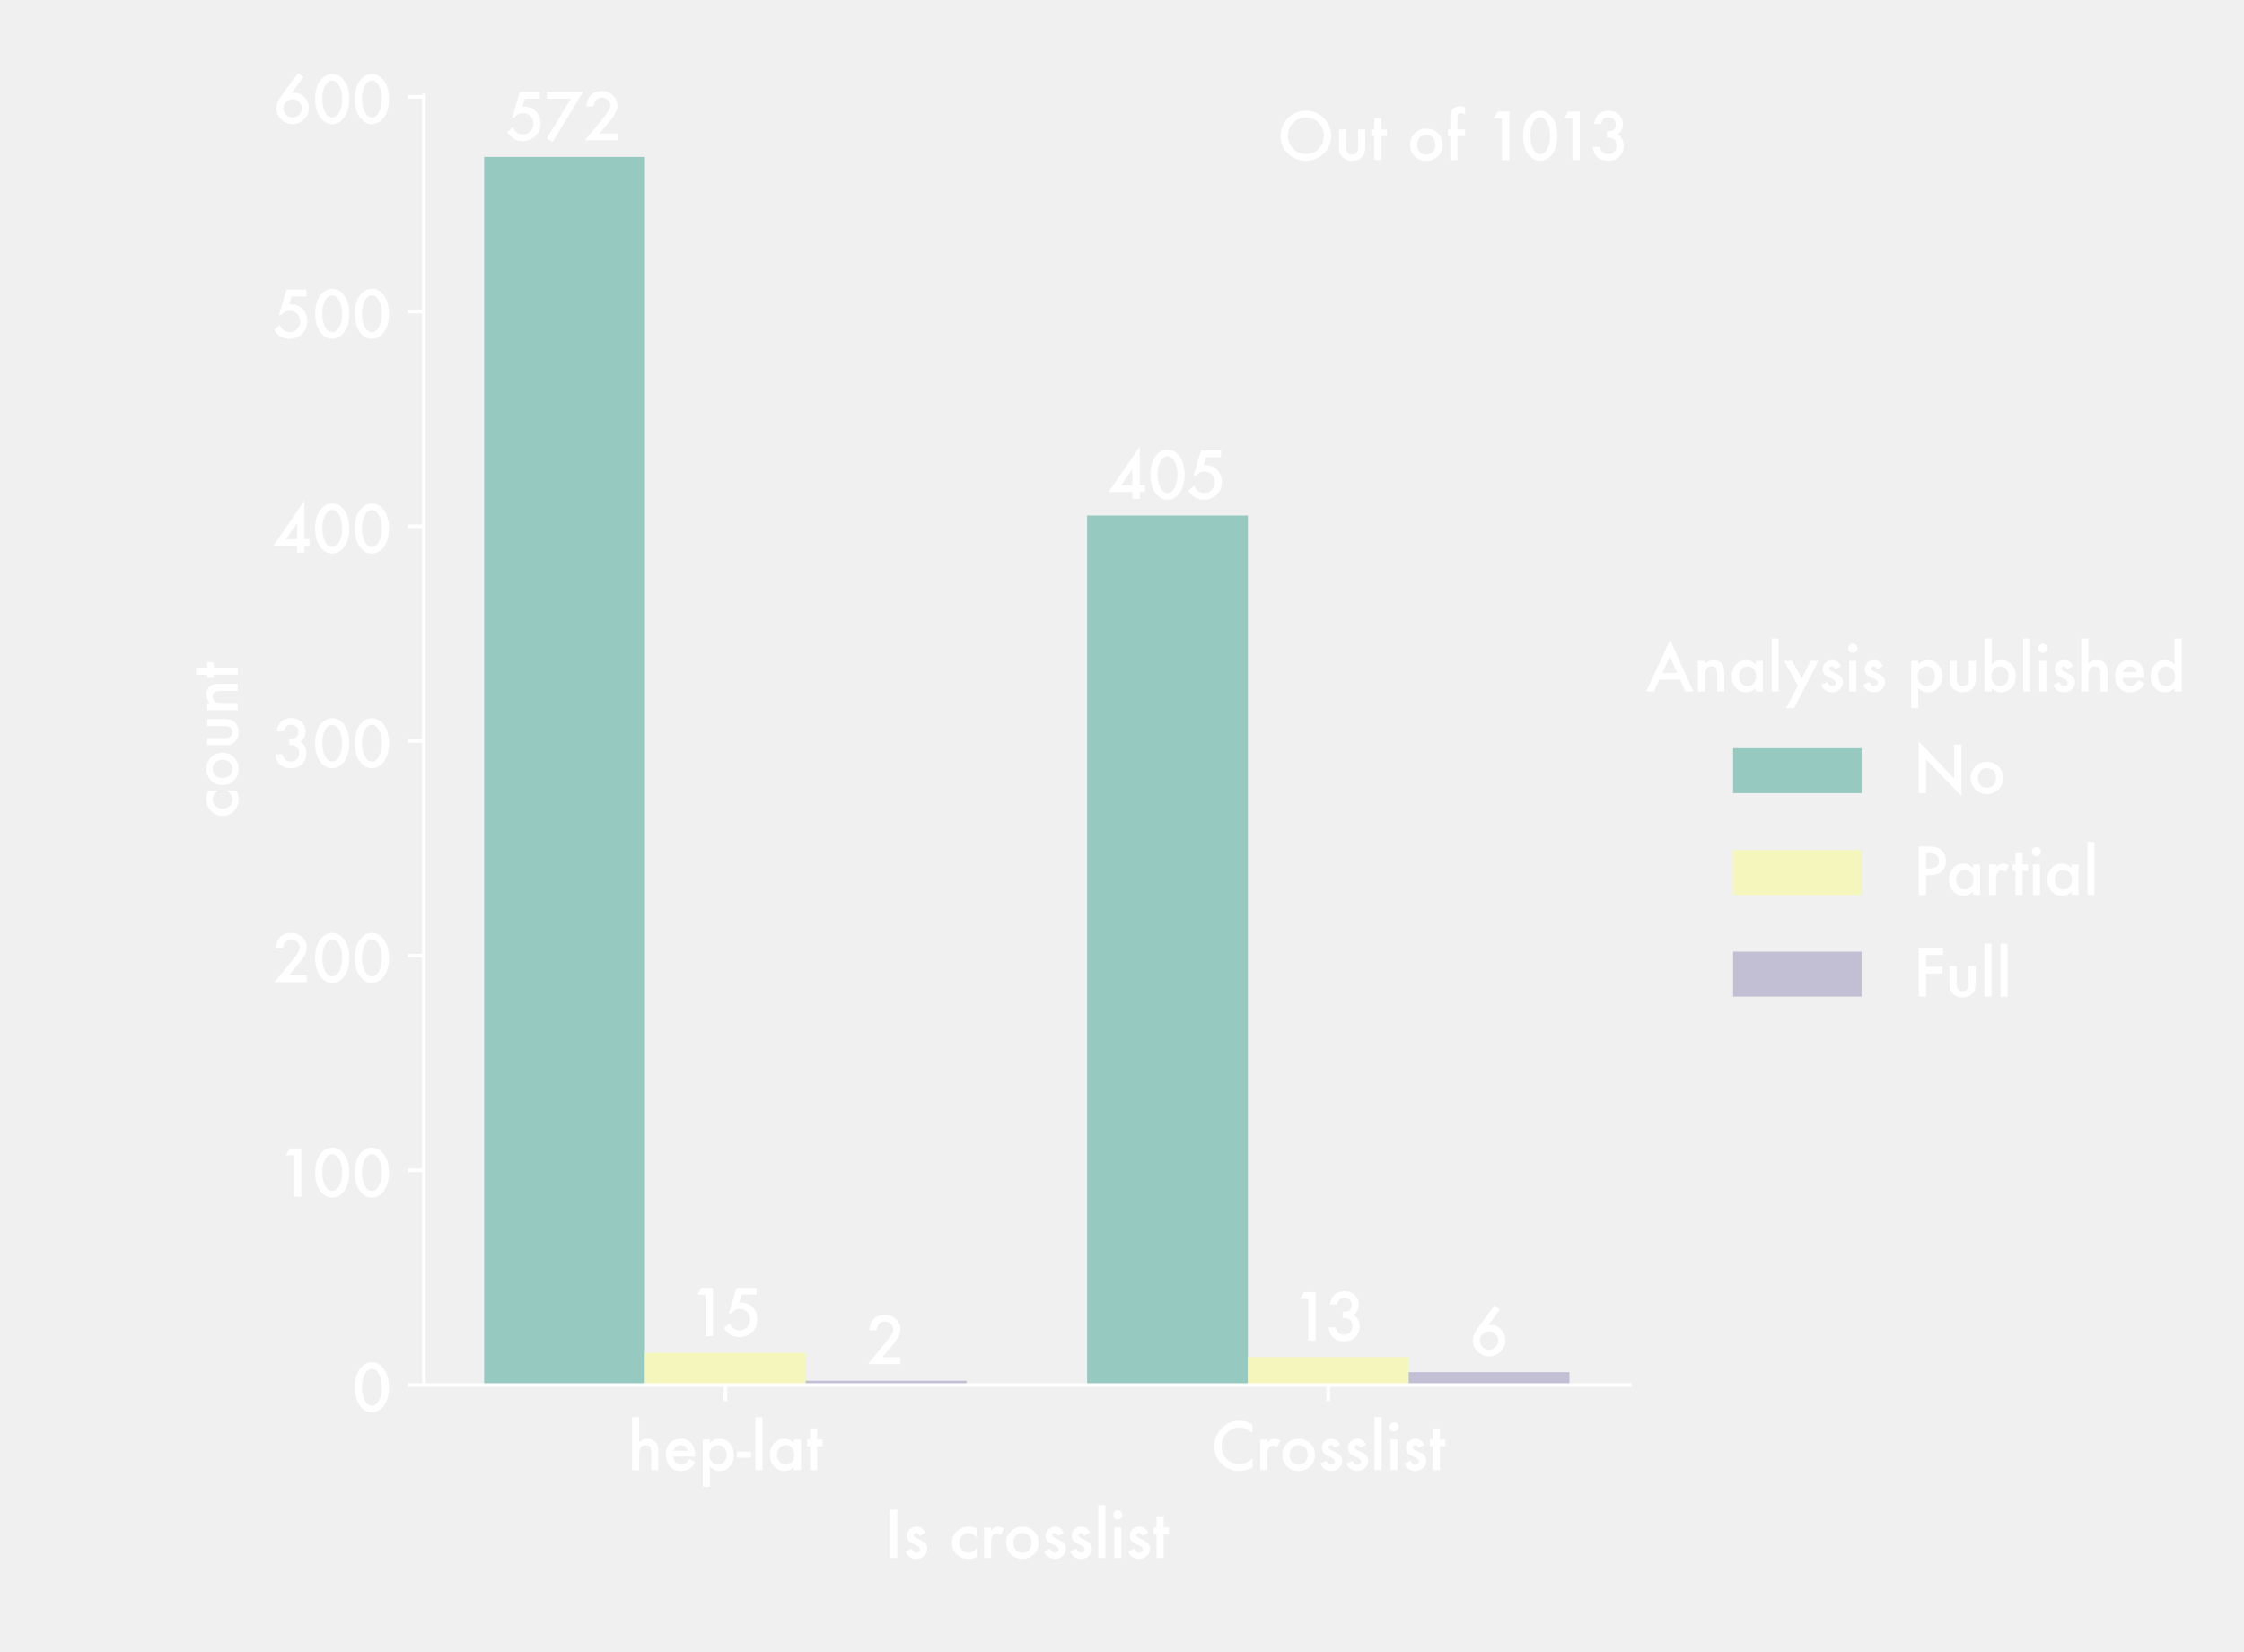
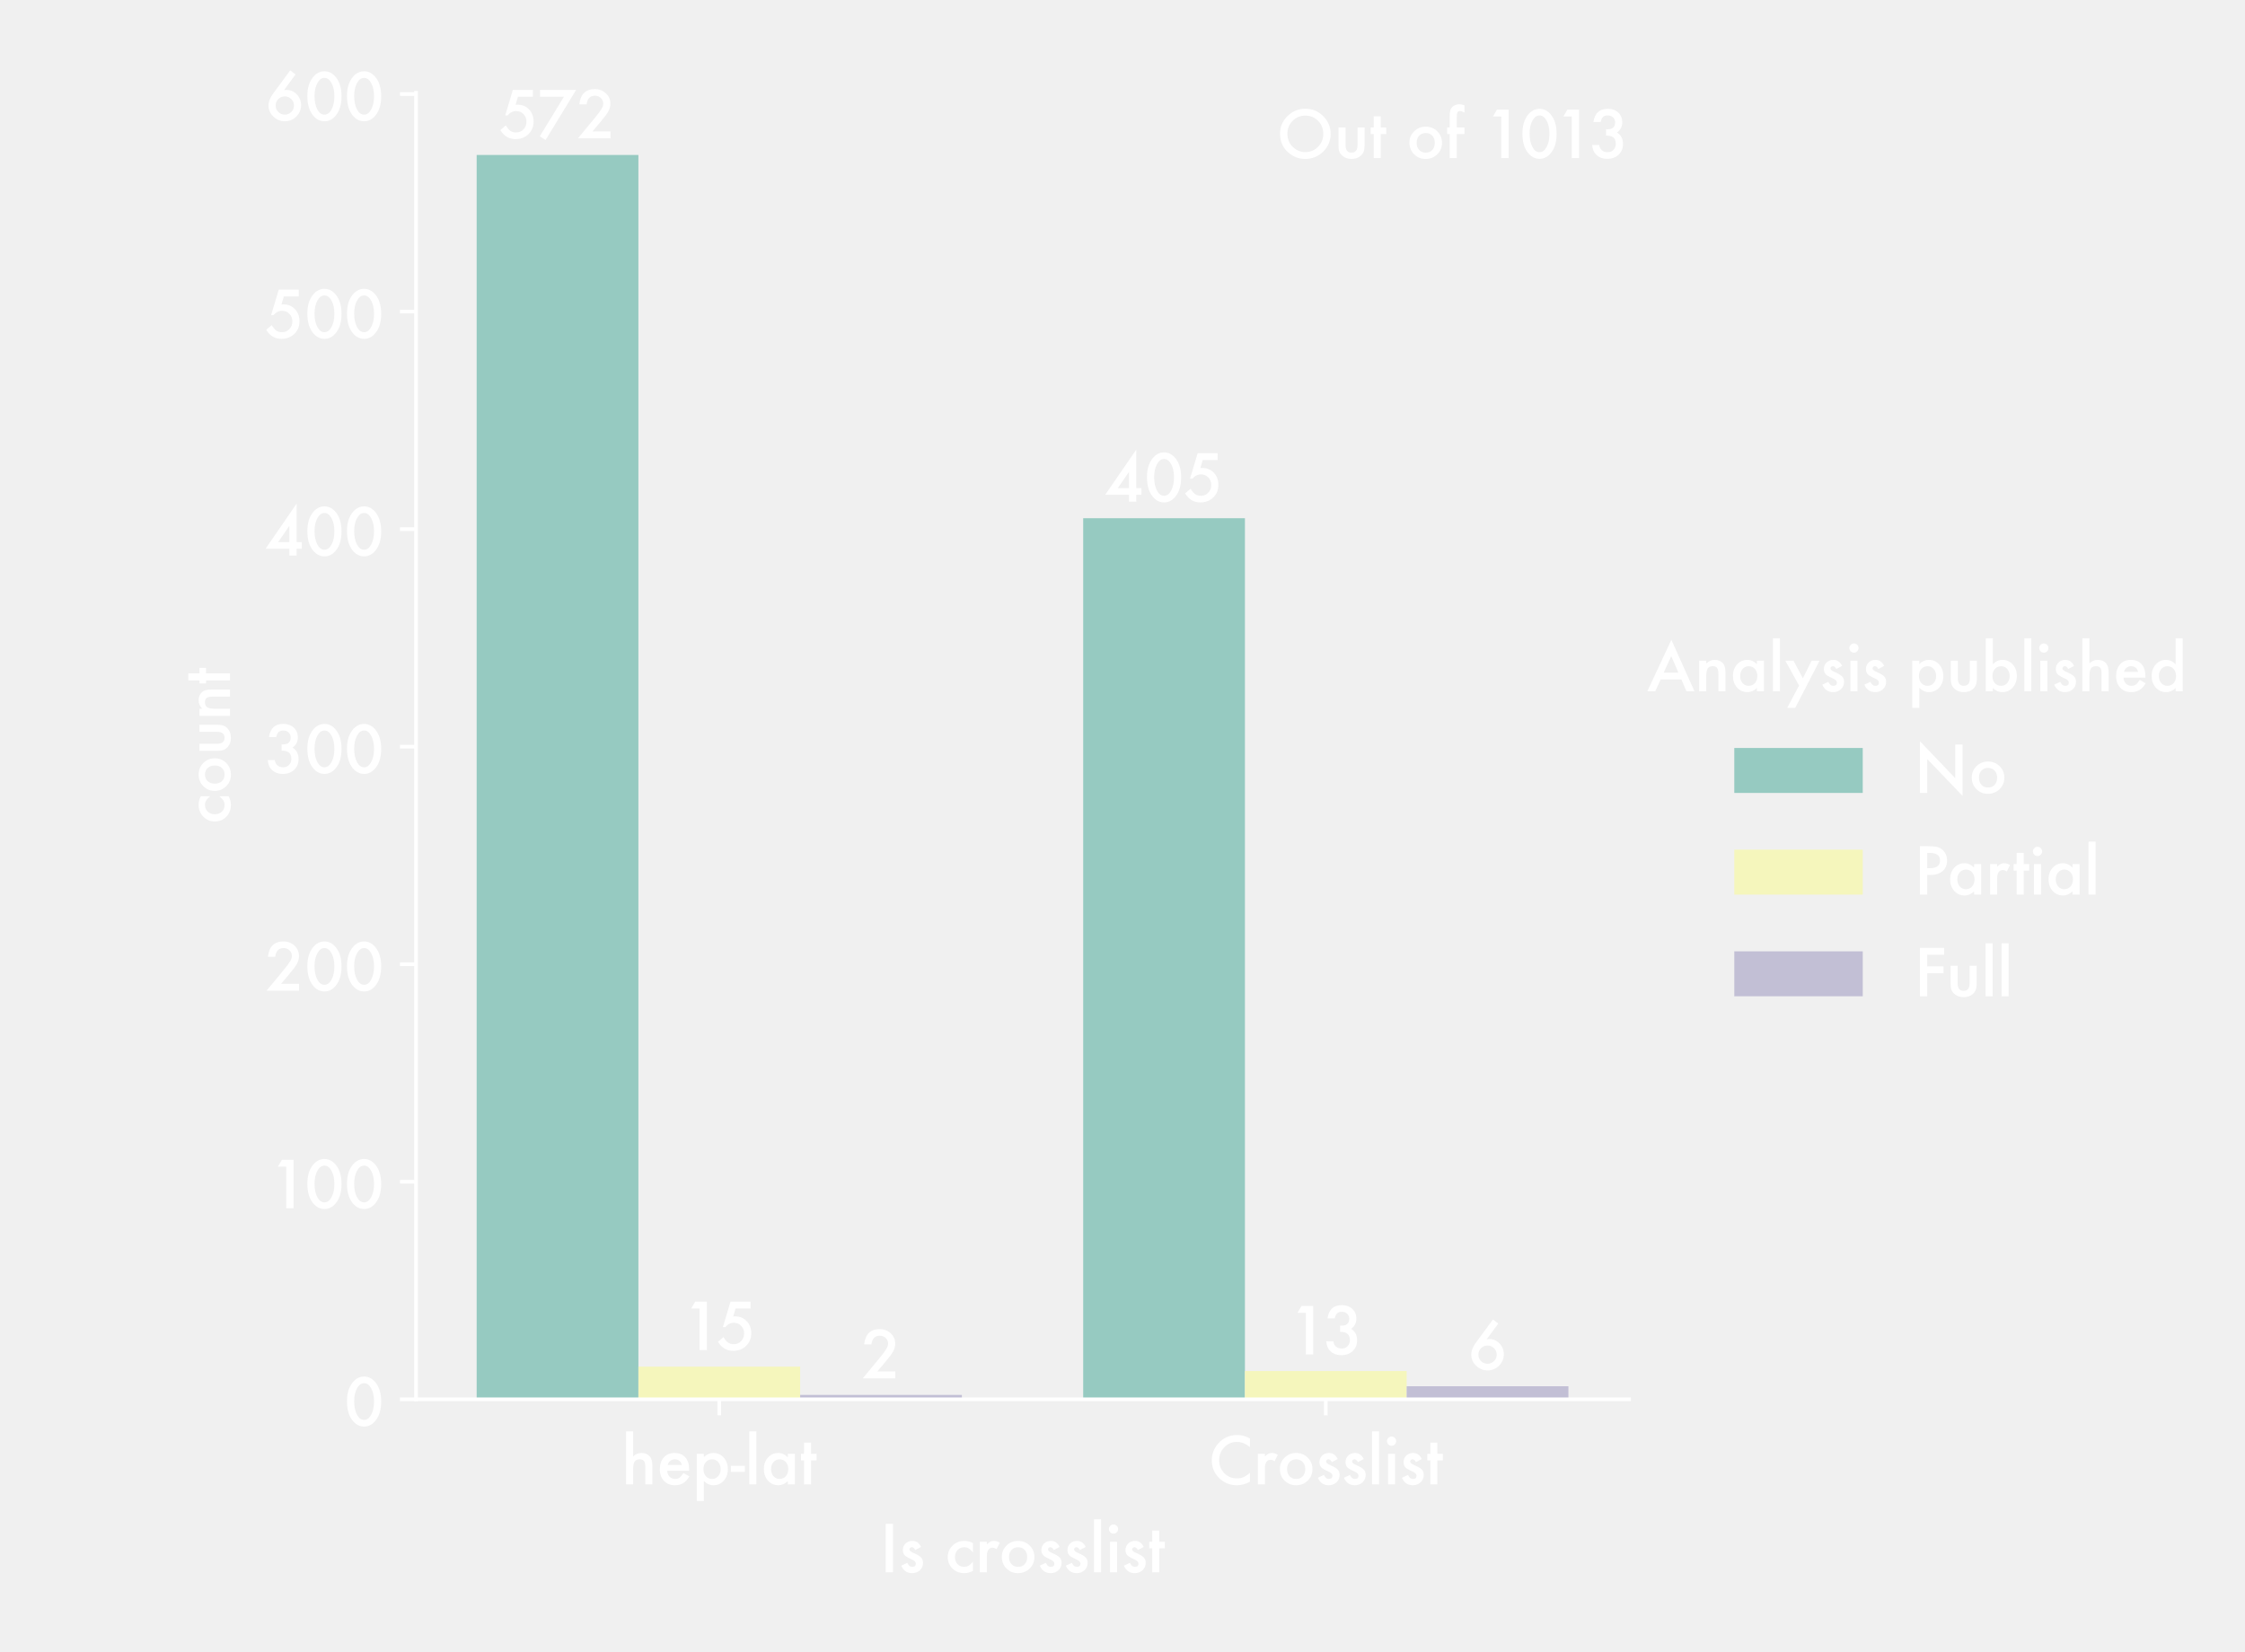
- <svg xmlns="http://www.w3.org/2000/svg" xmlns:xlink="http://www.w3.org/1999/xlink" width="488.95pt" height="360pt" viewBox="0 0 488.95 360" version="1.1">
+ <svg xmlns="http://www.w3.org/2000/svg" xmlns:xlink="http://www.w3.org/1999/xlink" width="489.37pt" height="360pt" viewBox="0 0 489.37 360" version="1.1">
  <defs>
    <style type="text/css">*{stroke-linejoin: round; stroke-linecap: butt}</style>
  </defs>
  <g id="figure_1">
    <g id="patch_1">
-       <path d="M 0 360  L 488.95 360  L 488.95 0  L 0 0  L 0 360  z " style="fill: none" />
+       <path d="M 0 360  L 489.37 360  L 489.37 0  L 0 0  L 0 360  z " style="fill: none" />
    </g>
    <g id="axes_1">
      <g id="patch_2">
-         <path d="M 92.35 301.88  L 355.111 301.88  L 355.111 20.82  L 92.35 20.82  L 92.35 301.88  z " style="fill: none" />
+         <path d="M 90.683 305.08  L 355.106 305.08  L 355.106 20.217  L 90.683 20.217  L 90.683 305.08  z " style="fill: none" />
      </g>
      <g id="patch_3">
-         <path d="M 105.488 301.88  L 140.523 301.88  L 140.523 34.203  L 105.488 34.203  z " clip-path="url(#p2e2478cd64)" style="fill: #96cac1" />
+         <path d="M 103.904 305.08  L 139.161 305.08  L 139.161 33.782  L 103.904 33.782  z " clip-path="url(#pa3af6170a2)" style="fill: #96cac1" />
      </g>
      <g id="patch_4">
-         <path d="M 236.868 301.88  L 271.903 301.88  L 271.903 112.354  L 236.868 112.354  z " clip-path="url(#p2e2478cd64)" style="fill: #96cac1" />
+         <path d="M 236.116 305.08  L 271.372 305.08  L 271.372 112.99  L 236.116 112.99  z " clip-path="url(#pa3af6170a2)" style="fill: #96cac1" />
      </g>
      <g id="patch_5">
-         <path d="M 140.523 301.88  L 175.558 301.88  L 175.558 294.861  L 140.523 294.861  z " clip-path="url(#p2e2478cd64)" style="fill: #f5f6bc" />
+         <path d="M 139.161 305.08  L 174.417 305.08  L 174.417 297.966  L 139.161 297.966  z " clip-path="url(#pa3af6170a2)" style="fill: #f5f6bc" />
      </g>
      <g id="patch_6">
-         <path d="M 271.903 301.88  L 306.938 301.88  L 306.938 295.796  L 271.903 295.796  z " clip-path="url(#p2e2478cd64)" style="fill: #f5f6bc" />
+         <path d="M 271.372 305.08  L 306.629 305.08  L 306.629 298.914  L 271.372 298.914  z " clip-path="url(#pa3af6170a2)" style="fill: #f5f6bc" />
      </g>
      <g id="patch_7">
-         <path d="M 175.558 301.88  L 210.592 301.88  L 210.592 300.944  L 175.558 300.944  z " clip-path="url(#p2e2478cd64)" style="fill: #c2bfd5" />
+         <path d="M 174.417 305.08  L 209.673 305.08  L 209.673 304.131  L 174.417 304.131  z " clip-path="url(#pa3af6170a2)" style="fill: #c2bfd5" />
      </g>
      <g id="patch_8">
-         <path d="M 306.938 301.88  L 341.972 301.88  L 341.972 299.072  L 306.938 299.072  z " clip-path="url(#p2e2478cd64)" style="fill: #c2bfd5" />
+         <path d="M 306.629 305.08  L 341.885 305.08  L 341.885 302.234  L 306.629 302.234  z " clip-path="url(#pa3af6170a2)" style="fill: #c2bfd5" />
      </g>
      <g id="matplotlib.axis_1">
        <g id="xtick_1">
          <g id="line2d_1">
            <defs>
-               <path id="m87d7cebda9" d="M 0 0  L 0 3.5  " style="stroke: #ffffff; stroke-width: 0.8" />
+               <path id="m9326cea667" d="M 0 0  L 0 3.5  " style="stroke: #ffffff; stroke-width: 0.8" />
            </defs>
            <g>
-               <use xlink:href="#m87d7cebda9" x="158.04" y="301.88" style="fill: #ffffff; stroke: #ffffff; stroke-width: 0.8" />
+               <use xlink:href="#m9326cea667" x="156.789" y="305.08" style="fill: #ffffff; stroke: #ffffff; stroke-width: 0.8" />
            </g>
          </g>
          <g id="text_1">
-             <g style="fill: #ffffff" transform="translate(136.7517 320.4256)scale(0.14 -0.14)">
+             <g style="fill: #ffffff" transform="translate(135.5001 323.6256)scale(0.14 -0.14)">
              <defs>
                <path id="Futura-Medium-68" d="M 444 5278  L 1147 5278  L 1147 2791  Q 1522 3128 1975 3128  Q 2491 3128 2800 2794  Q 3063 2503 3063 1866  L 3063 0  L 2359 0  L 2359 1800  Q 2359 2166 2229 2330  Q 2100 2494 1813 2494  Q 1444 2494 1294 2266  Q 1147 2034 1147 1472  L 1147 0  L 444 0  L 444 5278  z " transform="scale(0.015625)" />
                <path id="Futura-Medium-65" d="M 3216 1356  L 1034 1356  Q 1063 981 1278 759  Q 1494 541 1831 541  Q 2094 541 2266 666  Q 2434 791 2650 1128  L 3244 797  Q 3106 563 2953 395  Q 2800 228 2625 120  Q 2450 13 2247 -37  Q 2044 -88 1806 -88  Q 1125 -88 713 350  Q 300 791 300 1519  Q 300 2241 700 2688  Q 1103 3128 1769 3128  Q 2441 3128 2831 2700  Q 3219 2275 3219 1522  L 3216 1356  z M 2494 1931  Q 2347 2494 1784 2494  Q 1656 2494 1543 2455  Q 1431 2416 1339 2342  Q 1247 2269 1181 2166  Q 1116 2063 1081 1931  L 2494 1931  z " transform="scale(0.015625)" />
                <path id="Futura-Medium-70" d="M 1147 -1656  L 444 -1656  L 444 3044  L 1147 3044  L 1147 2713  Q 1563 3128 2091 3128  Q 2719 3128 3125 2666  Q 3538 2206 3538 1506  Q 3538 822 3128 366  Q 2722 -88 2103 -88  Q 1569 -88 1147 341  L 1147 -1656  z M 2819 1503  Q 2819 1941 2581 2216  Q 2341 2494 1975 2494  Q 1588 2494 1347 2225  Q 1106 1956 1106 1519  Q 1106 1091 1347 813  Q 1584 541 1972 541  Q 2338 541 2575 816  Q 2819 1091 2819 1503  z " transform="scale(0.015625)" />
                <path id="Futura-Medium-2d" d="M 0 1853  L 1394 1853  L 1394 1241  L 0 1241  L 0 1853  z " transform="scale(0.015625)" />
                <path id="Futura-Medium-6c" d="M 1147 5278  L 1147 0  L 444 0  L 444 5278  L 1147 5278  z " transform="scale(0.015625)" />
                <path id="Futura-Medium-61" d="M 2688 3044  L 3394 3044  L 3394 0  L 2688 0  L 2688 319  Q 2253 -88 1753 -88  Q 1122 -88 709 369  Q 300 834 300 1531  Q 300 2216 709 2672  Q 1119 3128 1734 3128  Q 2266 3128 2688 2691  L 2688 3044  z M 1019 1531  Q 1019 1094 1253 819  Q 1494 541 1859 541  Q 2250 541 2491 809  Q 2731 1088 2731 1516  Q 2731 1944 2491 2222  Q 2250 2494 1866 2494  Q 1503 2494 1259 2219  Q 1019 1941 1019 1531  z " transform="scale(0.015625)" />
                <path id="Futura-Medium-74" d="M 1169 2388  L 1169 0  L 466 0  L 466 2388  L 166 2388  L 166 3044  L 466 3044  L 466 4159  L 1169 4159  L 1169 3044  L 1716 3044  L 1716 2388  L 1169 2388  z " transform="scale(0.015625)" />
              </defs>
              <use xlink:href="#Futura-Medium-68" />
              <use xlink:href="#Futura-Medium-65" x="54.834" />
              <use xlink:href="#Futura-Medium-70" x="110.156" />
              <use xlink:href="#Futura-Medium-2d" x="170.117" />
              <use xlink:href="#Futura-Medium-6c" x="191.895" />
              <use xlink:href="#Futura-Medium-61" x="216.797" />
              <use xlink:href="#Futura-Medium-74" x="276.758" />
            </g>
          </g>
        </g>
        <g id="xtick_2">
          <g id="line2d_2">
            <g>
-               <use xlink:href="#m87d7cebda9" x="289.42" y="301.88" style="fill: #ffffff; stroke: #ffffff; stroke-width: 0.8" />
+               <use xlink:href="#m9326cea667" x="289" y="305.08" style="fill: #ffffff; stroke: #ffffff; stroke-width: 0.8" />
            </g>
          </g>
          <g id="text_2">
-             <g style="fill: #ffffff" transform="translate(263.8289 320.4256)scale(0.14 -0.14)">
+             <g style="fill: #ffffff" transform="translate(263.4089 323.6256)scale(0.14 -0.14)">
              <defs>
                <path id="Futura-Medium-43" d="M 4144 4566  L 4144 3703  Q 3513 4231 2838 4231  Q 2094 4231 1584 3697  Q 1072 3166 1072 2397  Q 1072 1638 1584 1116  Q 2097 594 2841 594  Q 3225 594 3494 719  Q 3644 781 3805 887  Q 3966 994 4144 1144  L 4144 266  Q 3519 -88 2831 -88  Q 1797 -88 1066 634  Q 338 1363 338 2391  Q 338 3313 947 4034  Q 1697 4919 2888 4919  Q 3538 4919 4144 4566  z " transform="scale(0.015625)" />
                <path id="Futura-Medium-72" d="M 444 3044  L 1147 3044  L 1147 2772  Q 1341 2975 1491 3050  Q 1644 3128 1853 3128  Q 2131 3128 2434 2947  L 2113 2303  Q 1913 2447 1722 2447  Q 1147 2447 1147 1578  L 1147 0  L 444 0  L 444 3044  z " transform="scale(0.015625)" />
                <path id="Futura-Medium-6f" d="M 300 1544  Q 300 2203 772 2665  Q 1244 3128 1922 3128  Q 2603 3128 3078 2663  Q 3547 2197 3547 1519  Q 3547 834 3075 372  Q 2600 -88 1909 -88  Q 1225 -88 763 381  Q 300 844 300 1544  z M 1019 1531  Q 1019 1075 1263 809  Q 1513 541 1922 541  Q 2334 541 2581 806  Q 2828 1072 2828 1516  Q 2828 1959 2581 2225  Q 2331 2494 1922 2494  Q 1519 2494 1269 2225  Q 1019 1956 1019 1531  z " transform="scale(0.015625)" />
                <path id="Futura-Medium-73" d="M 2213 2525  L 1631 2216  Q 1494 2497 1291 2497  Q 1194 2497 1125 2433  Q 1056 2369 1056 2269  Q 1056 2094 1463 1922  Q 2022 1681 2215 1478  Q 2409 1275 2409 931  Q 2409 491 2084 194  Q 1769 -88 1322 -88  Q 556 -88 238 659  L 838 938  Q 963 719 1028 659  Q 1156 541 1334 541  Q 1691 541 1691 866  Q 1691 1053 1416 1216  Q 1309 1269 1203 1319  Q 1097 1369 988 1422  Q 681 1572 556 1722  Q 397 1913 397 2213  Q 397 2609 669 2869  Q 947 3128 1344 3128  Q 1928 3128 2213 2525  z " transform="scale(0.015625)" />
                <path id="Futura-Medium-69" d="M 1147 3044  L 1147 0  L 444 0  L 444 3044  L 1147 3044  z M 338 4309  Q 338 4494 472 4628  Q 606 4763 794 4763  Q 984 4763 1119 4628  Q 1253 4497 1253 4306  Q 1253 4116 1119 3981  Q 988 3847 797 3847  Q 606 3847 472 3981  Q 338 4116 338 4309  z " transform="scale(0.015625)" />
              </defs>
              <use xlink:href="#Futura-Medium-43" />
              <use xlink:href="#Futura-Medium-72" x="70.068" />
              <use xlink:href="#Futura-Medium-6f" x="106.596" />
              <use xlink:href="#Futura-Medium-73" x="166.703" />
              <use xlink:href="#Futura-Medium-73" x="207.279" />
              <use xlink:href="#Futura-Medium-6c" x="247.855" />
              <use xlink:href="#Futura-Medium-69" x="272.758" />
              <use xlink:href="#Futura-Medium-73" x="297.66" />
              <use xlink:href="#Futura-Medium-74" x="338.236" />
            </g>
          </g>
        </g>
        <g id="text_3">
-           <g style="fill: #ffffff" transform="translate(192.6417 339.5938)scale(0.14 -0.14)">
+           <g style="fill: #ffffff" transform="translate(191.8059 342.7937)scale(0.14 -0.14)">
            <defs>
              <path id="Futura-Medium-49" d="M 1306 4825  L 1306 0  L 578 0  L 578 4825  L 1306 4825  z " transform="scale(0.015625)" />
              <path id="Futura-Medium-20" transform="scale(0.015625)" />
              <path id="Futura-Medium-63" d="M 2813 2913  L 2813 1978  Q 2572 2272 2381 2381  Q 2194 2494 1941 2494  Q 1544 2494 1281 2216  Q 1019 1938 1019 1519  Q 1019 1091 1272 816  Q 1528 541 1925 541  Q 2178 541 2372 650  Q 2559 756 2813 1063  L 2813 134  Q 2384 -88 1956 -88  Q 1250 -88 775 369  Q 300 828 300 1509  Q 300 2191 781 2659  Q 1263 3128 1963 3128  Q 2413 3128 2813 2913  z " transform="scale(0.015625)" />
            </defs>
            <use xlink:href="#Futura-Medium-49" />
            <use xlink:href="#Futura-Medium-73" x="29.492" />
            <use xlink:href="#Futura-Medium-20" x="70.068" />
            <use xlink:href="#Futura-Medium-63" x="100.928" />
            <use xlink:href="#Futura-Medium-72" x="148.584" />
            <use xlink:href="#Futura-Medium-6f" x="185.111" />
            <use xlink:href="#Futura-Medium-73" x="245.219" />
            <use xlink:href="#Futura-Medium-73" x="285.795" />
            <use xlink:href="#Futura-Medium-6c" x="326.371" />
            <use xlink:href="#Futura-Medium-69" x="351.273" />
            <use xlink:href="#Futura-Medium-73" x="376.176" />
            <use xlink:href="#Futura-Medium-74" x="416.752" />
          </g>
        </g>
      </g>
      <g id="matplotlib.axis_2">
        <g id="ytick_1">
          <g id="line2d_3">
            <defs>
-               <path id="m0acca075f7" d="M 0 0  L -3.5 0  " style="stroke: #ffffff; stroke-width: 0.8" />
+               <path id="m31255b8737" d="M 0 0  L -3.5 0  " style="stroke: #ffffff; stroke-width: 0.8" />
            </defs>
            <g>
-               <use xlink:href="#m0acca075f7" x="92.35" y="301.88" style="fill: #ffffff; stroke: #ffffff; stroke-width: 0.8" />
+               <use xlink:href="#m31255b8737" x="90.683" y="305.08" style="fill: #ffffff; stroke: #ffffff; stroke-width: 0.8" />
            </g>
          </g>
          <g id="text_4">
-             <g style="fill: #ffffff" transform="translate(76.70981 307.6528)scale(0.14 -0.14)">
+             <g style="fill: #ffffff" transform="translate(75.04236 310.8528)scale(0.14 -0.14)">
              <defs>
                <path id="Futura-Medium-30" d="M 272 2444  Q 272 3597 809 4284  Q 1291 4906 1975 4906  Q 2659 4906 3141 4284  Q 3678 3597 3678 2413  Q 3678 1231 3141 544  Q 2659 -78 1978 -78  Q 1297 -78 809 544  Q 272 1231 272 2444  z M 988 2441  Q 988 1638 1266 1106  Q 1544 584 1975 584  Q 2403 584 2684 1106  Q 2966 1625 2966 2416  Q 2966 3206 2684 3728  Q 2403 4247 1975 4247  Q 1550 4247 1269 3728  Q 988 3213 988 2441  z " transform="scale(0.015625)" />
              </defs>
              <use xlink:href="#Futura-Medium-30" />
            </g>
          </g>
        </g>
        <g id="ytick_2">
          <g id="line2d_4">
            <g>
-               <use xlink:href="#m0acca075f7" x="92.35" y="255.083" style="fill: #ffffff; stroke: #ffffff; stroke-width: 0.8" />
+               <use xlink:href="#m31255b8737" x="90.683" y="257.65" style="fill: #ffffff; stroke: #ffffff; stroke-width: 0.8" />
            </g>
          </g>
          <g id="text_5">
-             <g style="fill: #ffffff" transform="translate(60.26856 260.8562)scale(0.14 -0.14)">
+             <g style="fill: #ffffff" transform="translate(58.6011 263.4231)scale(0.14 -0.14)">
              <defs>
                <path id="Futura-Medium-31" d="M 1734 4144  L 900 4144  L 1300 4825  L 2463 4825  L 2463 0  L 1734 0  L 1734 4144  z " transform="scale(0.015625)" />
              </defs>
              <use xlink:href="#Futura-Medium-31" />
              <use xlink:href="#Futura-Medium-30" x="55.719" />
              <use xlink:href="#Futura-Medium-30" x="117.438" />
            </g>
          </g>
        </g>
        <g id="ytick_3">
          <g id="line2d_5">
            <g>
-               <use xlink:href="#m0acca075f7" x="92.35" y="208.287" style="fill: #ffffff; stroke: #ffffff; stroke-width: 0.8" />
+               <use xlink:href="#m31255b8737" x="90.683" y="210.221" style="fill: #ffffff; stroke: #ffffff; stroke-width: 0.8" />
            </g>
          </g>
          <g id="text_6">
-             <g style="fill: #ffffff" transform="translate(59.42856 214.0596)scale(0.14 -0.14)">
+             <g style="fill: #ffffff" transform="translate(57.76111 215.9935)scale(0.14 -0.14)">
              <defs>
                <path id="Futura-Medium-32" d="M 1603 684  L 3400 684  L 3400 0  L 159 0  L 1834 2028  Q 2081 2331 2248 2553  Q 2416 2775 2503 2925  Q 2681 3219 2681 3453  Q 2681 3791 2443 4019  Q 2206 4247 1856 4247  Q 1125 4247 1019 3381  L 294 3381  Q 469 4906 1834 4906  Q 2494 4906 2941 4488  Q 3391 4069 3391 3450  Q 3391 3056 3181 2678  Q 3075 2481 2870 2211  Q 2666 1941 2353 1572  L 1603 684  z " transform="scale(0.015625)" />
              </defs>
              <use xlink:href="#Futura-Medium-32" />
              <use xlink:href="#Futura-Medium-30" x="61.719" />
              <use xlink:href="#Futura-Medium-30" x="123.438" />
            </g>
          </g>
        </g>
        <g id="ytick_4">
          <g id="line2d_6">
            <g>
-               <use xlink:href="#m0acca075f7" x="92.35" y="161.49" style="fill: #ffffff; stroke: #ffffff; stroke-width: 0.8" />
+               <use xlink:href="#m31255b8737" x="90.683" y="162.791" style="fill: #ffffff; stroke: #ffffff; stroke-width: 0.8" />
            </g>
          </g>
          <g id="text_7">
-             <g style="fill: #ffffff" transform="translate(59.42856 167.263)scale(0.14 -0.14)">
+             <g style="fill: #ffffff" transform="translate(57.76111 168.5638)scale(0.14 -0.14)">
              <defs>
                <path id="Futura-Medium-33" d="M 1656 2241  L 1656 2863  Q 2119 2863 2278 2966  Q 2563 3147 2563 3547  Q 2563 3856 2356 4050  Q 2153 4247 1828 4247  Q 1525 4247 1359 4100  Q 1200 3950 1122 3594  L 397 3594  Q 509 4275 859 4592  Q 1209 4909 1838 4909  Q 2472 4909 2872 4534  Q 3272 4163 3272 3575  Q 3272 2913 2747 2544  Q 3347 2191 3347 1397  Q 3347 747 2909 334  Q 2472 -78 1788 -78  Q 916 -78 494 563  Q 319 831 272 1306  L 975 1306  Q 1031 956 1248 770  Q 1466 584 1816 584  Q 2169 584 2400 819  Q 2631 1059 2631 1428  Q 2631 1916 2284 2122  Q 2081 2241 1656 2241  z " transform="scale(0.015625)" />
              </defs>
              <use xlink:href="#Futura-Medium-33" />
              <use xlink:href="#Futura-Medium-30" x="61.719" />
              <use xlink:href="#Futura-Medium-30" x="123.438" />
            </g>
          </g>
        </g>
        <g id="ytick_5">
          <g id="line2d_7">
            <g>
-               <use xlink:href="#m0acca075f7" x="92.35" y="114.694" style="fill: #ffffff; stroke: #ffffff; stroke-width: 0.8" />
+               <use xlink:href="#m31255b8737" x="90.683" y="115.361" style="fill: #ffffff; stroke: #ffffff; stroke-width: 0.8" />
            </g>
          </g>
          <g id="text_8">
-             <g style="fill: #ffffff" transform="translate(59.42856 120.4664)scale(0.14 -0.14)">
+             <g style="fill: #ffffff" transform="translate(57.76111 121.1341)scale(0.14 -0.14)">
              <defs>
                <path id="Futura-Medium-34" d="M 3156 1347  L 3669 1347  L 3669 684  L 3156 684  L 3156 0  L 2428 0  L 2428 684  L 59 684  L 3156 5184  L 3156 1347  z M 2428 1347  L 2428 2963  L 1316 1347  L 2428 1347  z " transform="scale(0.015625)" />
              </defs>
              <use xlink:href="#Futura-Medium-34" />
              <use xlink:href="#Futura-Medium-30" x="61.719" />
              <use xlink:href="#Futura-Medium-30" x="123.438" />
            </g>
          </g>
        </g>
        <g id="ytick_6">
          <g id="line2d_8">
            <g>
-               <use xlink:href="#m0acca075f7" x="92.35" y="67.897" style="fill: #ffffff; stroke: #ffffff; stroke-width: 0.8" />
+               <use xlink:href="#m31255b8737" x="90.683" y="67.932" style="fill: #ffffff; stroke: #ffffff; stroke-width: 0.8" />
            </g>
          </g>
          <g id="text_9">
-             <g style="fill: #ffffff" transform="translate(59.42856 73.66975)scale(0.14 -0.14)">
+             <g style="fill: #ffffff" transform="translate(57.76111 73.70441)scale(0.14 -0.14)">
              <defs>
                <path id="Futura-Medium-35" d="M 3366 4144  L 1878 4144  L 1641 3344  Q 1694 3350 1742 3353  Q 1791 3356 1831 3356  Q 2534 3356 2984 2881  Q 3438 2409 3438 1672  Q 3438 909 2925 415  Q 2413 -78 1634 -78  Q 675 -78 122 822  L 672 1288  Q 900 900 1131 741  Q 1363 584 1697 584  Q 2134 584 2431 891  Q 2728 1206 2728 1656  Q 2728 2119 2434 2413  Q 2141 2716 1700 2716  Q 1209 2716 853 2288  L 613 2288  L 1372 4825  L 3366 4825  L 3366 4144  z " transform="scale(0.015625)" />
              </defs>
              <use xlink:href="#Futura-Medium-35" />
              <use xlink:href="#Futura-Medium-30" x="61.719" />
              <use xlink:href="#Futura-Medium-30" x="123.438" />
            </g>
          </g>
        </g>
        <g id="ytick_7">
          <g id="line2d_9">
            <g>
-               <use xlink:href="#m0acca075f7" x="92.35" y="21.1" style="fill: #ffffff; stroke: #ffffff; stroke-width: 0.8" />
+               <use xlink:href="#m31255b8737" x="90.683" y="20.502" style="fill: #ffffff; stroke: #ffffff; stroke-width: 0.8" />
            </g>
          </g>
          <g id="text_10">
-             <g style="fill: #ffffff" transform="translate(59.42856 26.87313)scale(0.14 -0.14)">
+             <g style="fill: #ffffff" transform="translate(57.76111 26.27473)scale(0.14 -0.14)">
              <defs>
                <path id="Futura-Medium-36" d="M 2513 4994  L 3047 4594  L 1894 3025  Q 1988 3038 2053 3044  Q 2119 3050 2156 3050  Q 2744 3050 3172 2600  Q 3597 2156 3597 1531  Q 3597 869 3122 394  Q 2650 -78 1988 -78  Q 1331 -78 838 388  Q 353 853 353 1491  Q 353 2063 825 2703  L 2513 4994  z M 2888 1484  Q 2888 1869 2622 2134  Q 2353 2403 1975 2403  Q 1594 2403 1328 2137  Q 1063 1872 1063 1494  Q 1063 1116 1328 850  Q 1594 584 1978 584  Q 2353 584 2619 850  Q 2888 1119 2888 1484  z " transform="scale(0.015625)" />
              </defs>
              <use xlink:href="#Futura-Medium-36" />
              <use xlink:href="#Futura-Medium-30" x="61.719" />
              <use xlink:href="#Futura-Medium-30" x="123.438" />
            </g>
          </g>
        </g>
        <g id="text_11">
-           <g style="fill: #ffffff" transform="translate(51.80606 178.4604)rotate(-90)scale(0.14 -0.14)">
+           <g style="fill: #ffffff" transform="translate(50.1386 179.7593)rotate(-90)scale(0.14 -0.14)">
            <defs>
              <path id="Futura-Medium-75" d="M 1147 3044  L 1147 1297  Q 1147 541 1744 541  Q 2341 541 2341 1297  L 2341 3044  L 3044 3044  L 3044 1281  Q 3044 916 2953 650  Q 2866 413 2650 222  Q 2294 -88 1744 -88  Q 1197 -88 841 222  Q 622 413 531 650  Q 444 863 444 1281  L 444 3044  L 1147 3044  z " transform="scale(0.015625)" />
              <path id="Futura-Medium-6e" d="M 444 3044  L 1150 3044  L 1150 2763  Q 1519 3128 1981 3128  Q 2513 3128 2809 2794  Q 3066 2509 3066 1866  L 3066 0  L 2359 0  L 2359 1700  Q 2359 2150 2234 2322  Q 2113 2497 1791 2497  Q 1441 2497 1294 2266  Q 1150 2038 1150 1469  L 1150 0  L 444 0  L 444 3044  z " transform="scale(0.015625)" />
            </defs>
            <use xlink:href="#Futura-Medium-63" />
            <use xlink:href="#Futura-Medium-6f" x="47.656" />
            <use xlink:href="#Futura-Medium-75" x="107.764" />
            <use xlink:href="#Futura-Medium-6e" x="162.256" />
            <use xlink:href="#Futura-Medium-74" x="217.09" />
          </g>
        </g>
      </g>
      <g id="patch_9">
-         <path d="M 92.35 301.88  L 92.35 20.82  " style="fill: none; stroke: #ffffff; stroke-width: 0.8; stroke-linejoin: miter; stroke-linecap: square" />
+         <path d="M 90.683 305.08  L 90.683 20.217  " style="fill: none; stroke: #ffffff; stroke-width: 0.8; stroke-linejoin: miter; stroke-linecap: square" />
      </g>
      <g id="patch_10">
-         <path d="M 92.35 301.88  L 355.111 301.88  " style="fill: none; stroke: #ffffff; stroke-width: 0.8; stroke-linejoin: miter; stroke-linecap: square" />
+         <path d="M 90.683 305.08  L 355.106 305.08  " style="fill: none; stroke: #ffffff; stroke-width: 0.8; stroke-linejoin: miter; stroke-linecap: square" />
      </g>
      <g id="text_12">
-         <g style="fill: #ffffff" transform="translate(110.2636 30.58087)scale(0.14 -0.14)">
+         <g style="fill: #ffffff" transform="translate(108.7902 30.15973)scale(0.14 -0.14)">
          <defs>
            <path id="Futura-Medium-37" d="M 2713 4144  L 331 4144  L 331 4825  L 3928 4825  L 884 -166  L 306 200  L 2713 4144  z " transform="scale(0.015625)" />
          </defs>
          <use xlink:href="#Futura-Medium-35" />
          <use xlink:href="#Futura-Medium-37" x="58.594" />
          <use xlink:href="#Futura-Medium-32" x="120.312" />
        </g>
      </g>
      <g id="text_13">
-         <g style="fill: #ffffff" transform="translate(241.4249 108.7312)scale(0.14 -0.14)">
+         <g style="fill: #ffffff" transform="translate(240.7831 109.3673)scale(0.14 -0.14)">
          <use xlink:href="#Futura-Medium-34" />
          <use xlink:href="#Futura-Medium-30" x="61.719" />
          <use xlink:href="#Futura-Medium-35" x="123.438" />
        </g>
      </g>
      <g id="text_14">
-         <g style="fill: #ffffff" transform="translate(149.9511 291.238)scale(0.14 -0.14)">
+         <g style="fill: #ffffff" transform="translate(148.6994 294.343)scale(0.14 -0.14)">
          <use xlink:href="#Futura-Medium-31" />
          <use xlink:href="#Futura-Medium-35" x="53.844" />
        </g>
      </g>
      <g id="text_15">
-         <g style="fill: #ffffff" transform="translate(281.2786 292.1739)scale(0.14 -0.14)">
+         <g style="fill: #ffffff" transform="translate(280.8586 295.2916)scale(0.14 -0.14)">
          <use xlink:href="#Futura-Medium-31" />
          <use xlink:href="#Futura-Medium-33" x="54.594" />
        </g>
      </g>
      <g id="text_16">
-         <g style="fill: #ffffff" transform="translate(188.7548 297.3216)scale(0.14 -0.14)">
+         <g style="fill: #ffffff" transform="translate(187.7249 300.5089)scale(0.14 -0.14)">
          <use xlink:href="#Futura-Medium-32" />
        </g>
      </g>
      <g id="text_17">
-         <g style="fill: #ffffff" transform="translate(320.1348 295.4497)scale(0.14 -0.14)">
+         <g style="fill: #ffffff" transform="translate(319.9366 298.6117)scale(0.14 -0.14)">
          <use xlink:href="#Futura-Medium-36" />
        </g>
      </g>
      <g id="text_18">
-         <g style="fill: #ffffff" transform="translate(278.2899 34.87256)scale(0.14 -0.14)">
+         <g style="fill: #ffffff" transform="translate(278.2857 34.46048)scale(0.14 -0.14)">
          <defs>
            <path id="Futura-Medium-4f" d="M 338 2434  Q 338 3453 1084 4184  Q 1828 4916 2872 4916  Q 3903 4916 4641 4178  Q 5381 3441 5381 2406  Q 5381 1366 4638 641  Q 3891 -88 2834 -88  Q 1900 -88 1156 559  Q 338 1275 338 2434  z M 1072 2425  Q 1072 1625 1609 1109  Q 2144 594 2844 594  Q 3603 594 4125 1119  Q 4647 1650 4647 2413  Q 4647 3184 4131 3706  Q 3619 4231 2863 4231  Q 2109 4231 1591 3706  Q 1072 3188 1072 2425  z " transform="scale(0.015625)" />
            <path id="Futura-Medium-66" d="M 1172 2388  L 1172 0  L 466 0  L 466 2388  L 216 2388  L 216 3044  L 466 3044  L 466 4219  Q 466 4794 666 5031  Q 941 5363 1466 5363  Q 1653 5363 1938 5253  L 1938 4534  L 1866 4572  Q 1638 4688 1491 4688  Q 1303 4688 1238 4553  Q 1172 4422 1172 4047  L 1172 3044  L 1938 3044  L 1938 2388  L 1172 2388  z " transform="scale(0.015625)" />
          </defs>
          <use xlink:href="#Futura-Medium-4f" />
          <use xlink:href="#Futura-Medium-75" x="89.355" />
          <use xlink:href="#Futura-Medium-74" x="143.848" />
          <use xlink:href="#Futura-Medium-20" x="171.191" />
          <use xlink:href="#Futura-Medium-6f" x="202.051" />
          <use xlink:href="#Futura-Medium-66" x="262.158" />
          <use xlink:href="#Futura-Medium-20" x="291.846" />
          <use xlink:href="#Futura-Medium-31" x="322.705" />
          <use xlink:href="#Futura-Medium-30" x="378.424" />
          <use xlink:href="#Futura-Medium-31" x="432.393" />
          <use xlink:href="#Futura-Medium-33" x="486.986" />
        </g>
      </g>
    </g>
    <g id="legend_1">
      <g id="text_19">
-         <g style="fill: #ffffff" transform="translate(358.6275 150.7094)scale(0.14 -0.14)">
+         <g style="fill: #ffffff" transform="translate(359.0475 150.7094)scale(0.14 -0.14)">
          <defs>
            <path id="Futura-Medium-41" d="M 3413 1172  L 1347 1172  L 809 0  L 25 0  L 2413 5128  L 4716 0  L 3919 0  L 3413 1172  z M 3116 1856  L 2400 3497  L 1650 1856  L 3116 1856  z " transform="scale(0.015625)" />
            <path id="Futura-Medium-79" d="M 1403 566  L 34 3044  L 850 3044  L 1781 1294  L 2650 3044  L 3444 3044  L 1019 -1656  L 216 -1656  L 1403 566  z " transform="scale(0.015625)" />
            <path id="Futura-Medium-62" d="M 1147 5278  L 1147 2691  Q 1569 3128 2103 3128  Q 2719 3128 3128 2669  Q 3538 2213 3538 1531  Q 3538 828 3125 369  Q 2716 -88 2091 -88  Q 1563 -88 1147 319  L 1147 0  L 444 0  L 444 5278  L 1147 5278  z M 2819 1500  Q 2819 1938 2581 2213  Q 2341 2494 1978 2494  Q 1591 2494 1347 2222  Q 1106 1953 1106 1522  Q 1106 1078 1344 813  Q 1581 541 1969 541  Q 2334 541 2575 813  Q 2819 1088 2819 1500  z " transform="scale(0.015625)" />
            <path id="Futura-Medium-64" d="M 2688 5278  L 3394 5278  L 3394 0  L 2688 0  L 2688 319  Q 2272 -88 1747 -88  Q 1122 -88 709 369  Q 300 834 300 1531  Q 300 2213 709 2669  Q 1116 3128 1731 3128  Q 2266 3128 2688 2691  L 2688 5278  z M 1019 1531  Q 1019 1094 1253 819  Q 1494 541 1859 541  Q 2250 541 2491 809  Q 2731 1088 2731 1516  Q 2731 1944 2491 2222  Q 2250 2494 1866 2494  Q 1503 2494 1259 2219  Q 1019 1941 1019 1531  z " transform="scale(0.015625)" />
          </defs>
          <use xlink:href="#Futura-Medium-41" />
          <use xlink:href="#Futura-Medium-6e" x="74.072" />
          <use xlink:href="#Futura-Medium-61" x="128.906" />
          <use xlink:href="#Futura-Medium-6c" x="188.867" />
          <use xlink:href="#Futura-Medium-79" x="214.645" />
          <use xlink:href="#Futura-Medium-73" x="268.99" />
          <use xlink:href="#Futura-Medium-69" x="309.566" />
          <use xlink:href="#Futura-Medium-73" x="334.469" />
          <use xlink:href="#Futura-Medium-20" x="375.045" />
          <use xlink:href="#Futura-Medium-70" x="405.904" />
          <use xlink:href="#Futura-Medium-75" x="465.865" />
          <use xlink:href="#Futura-Medium-62" x="520.357" />
          <use xlink:href="#Futura-Medium-6c" x="580.318" />
          <use xlink:href="#Futura-Medium-69" x="605.221" />
          <use xlink:href="#Futura-Medium-73" x="630.123" />
          <use xlink:href="#Futura-Medium-68" x="670.699" />
          <use xlink:href="#Futura-Medium-65" x="725.533" />
          <use xlink:href="#Futura-Medium-64" x="780.855" />
        </g>
      </g>
      <g id="patch_11">
-         <path d="M 377.624 172.877  L 405.624 172.877  L 405.624 163.077  L 377.624 163.077  z " style="fill: #96cac1" />
+         <path d="M 378.044 172.877  L 406.044 172.877  L 406.044 163.077  L 378.044 163.077  z " style="fill: #96cac1" />
      </g>
      <g id="text_20">
-         <g style="fill: #ffffff" transform="translate(416.8238 172.8775)scale(0.14 -0.14)">
+         <g style="fill: #ffffff" transform="translate(417.2437 172.8775)scale(0.14 -0.14)">
          <defs>
            <path id="Futura-Medium-4e" d="M 578 0  L 578 5153  L 4097 1472  L 4097 4825  L 4825 4825  L 4825 -294  L 1306 3378  L 1306 0  L 578 0  z " transform="scale(0.015625)" />
          </defs>
          <use xlink:href="#Futura-Medium-4e" />
          <use xlink:href="#Futura-Medium-6f" x="85.049" />
        </g>
      </g>
      <g id="patch_12">
-         <path d="M 377.624 195.046  L 405.624 195.046  L 405.624 185.246  L 377.624 185.246  z " style="fill: #f5f6bc" />
+         <path d="M 378.044 195.046  L 406.044 195.046  L 406.044 185.246  L 378.044 185.246  z " style="fill: #f5f6bc" />
      </g>
      <g id="text_21">
-         <g style="fill: #ffffff" transform="translate(416.8238 195.0456)scale(0.14 -0.14)">
+         <g style="fill: #ffffff" transform="translate(417.2437 195.0456)scale(0.14 -0.14)">
          <defs>
            <path id="Futura-Medium-50" d="M 1306 1959  L 1306 0  L 578 0  L 578 4825  L 1403 4825  Q 2009 4825 2319 4741  Q 2631 4656 2869 4422  Q 3284 4016 3284 3397  Q 3284 2734 2840 2346  Q 2397 1959 1644 1959  L 1306 1959  z M 1306 2634  L 1578 2634  Q 2581 2634 2581 3406  Q 2581 4153 1547 4153  L 1306 4153  L 1306 2634  z " transform="scale(0.015625)" />
          </defs>
          <use xlink:href="#Futura-Medium-50" />
          <use xlink:href="#Futura-Medium-61" x="51.379" />
          <use xlink:href="#Futura-Medium-72" x="111.34" />
          <use xlink:href="#Futura-Medium-74" x="152.367" />
          <use xlink:href="#Futura-Medium-69" x="179.711" />
          <use xlink:href="#Futura-Medium-61" x="204.613" />
          <use xlink:href="#Futura-Medium-6c" x="264.574" />
        </g>
      </g>
      <g id="patch_13">
-         <path d="M 377.624 217.214  L 405.624 217.214  L 405.624 207.414  L 377.624 207.414  z " style="fill: #c2bfd5" />
+         <path d="M 378.044 217.214  L 406.044 217.214  L 406.044 207.414  L 378.044 207.414  z " style="fill: #c2bfd5" />
      </g>
      <g id="text_22">
-         <g style="fill: #ffffff" transform="translate(416.8238 217.2138)scale(0.14 -0.14)">
+         <g style="fill: #ffffff" transform="translate(417.2437 217.2138)scale(0.14 -0.14)">
          <defs>
            <path id="Futura-Medium-46" d="M 2988 4141  L 1306 4141  L 1306 2981  L 2928 2981  L 2928 2297  L 1306 2297  L 1306 0  L 578 0  L 578 4825  L 2988 4825  L 2988 4141  z " transform="scale(0.015625)" />
          </defs>
          <use xlink:href="#Futura-Medium-46" />
          <use xlink:href="#Futura-Medium-75" x="49.83" />
          <use xlink:href="#Futura-Medium-6c" x="104.322" />
          <use xlink:href="#Futura-Medium-6c" x="129.225" />
        </g>
      </g>
    </g>
  </g>
  <defs>
-     <clipPath id="p2e2478cd64">
-       <rect x="92.35" y="20.82" width="262.76" height="281.06" />
+     <clipPath id="pa3af6170a2">
+       <rect x="90.683" y="20.217" width="264.423" height="284.863" />
    </clipPath>
  </defs>
</svg>
